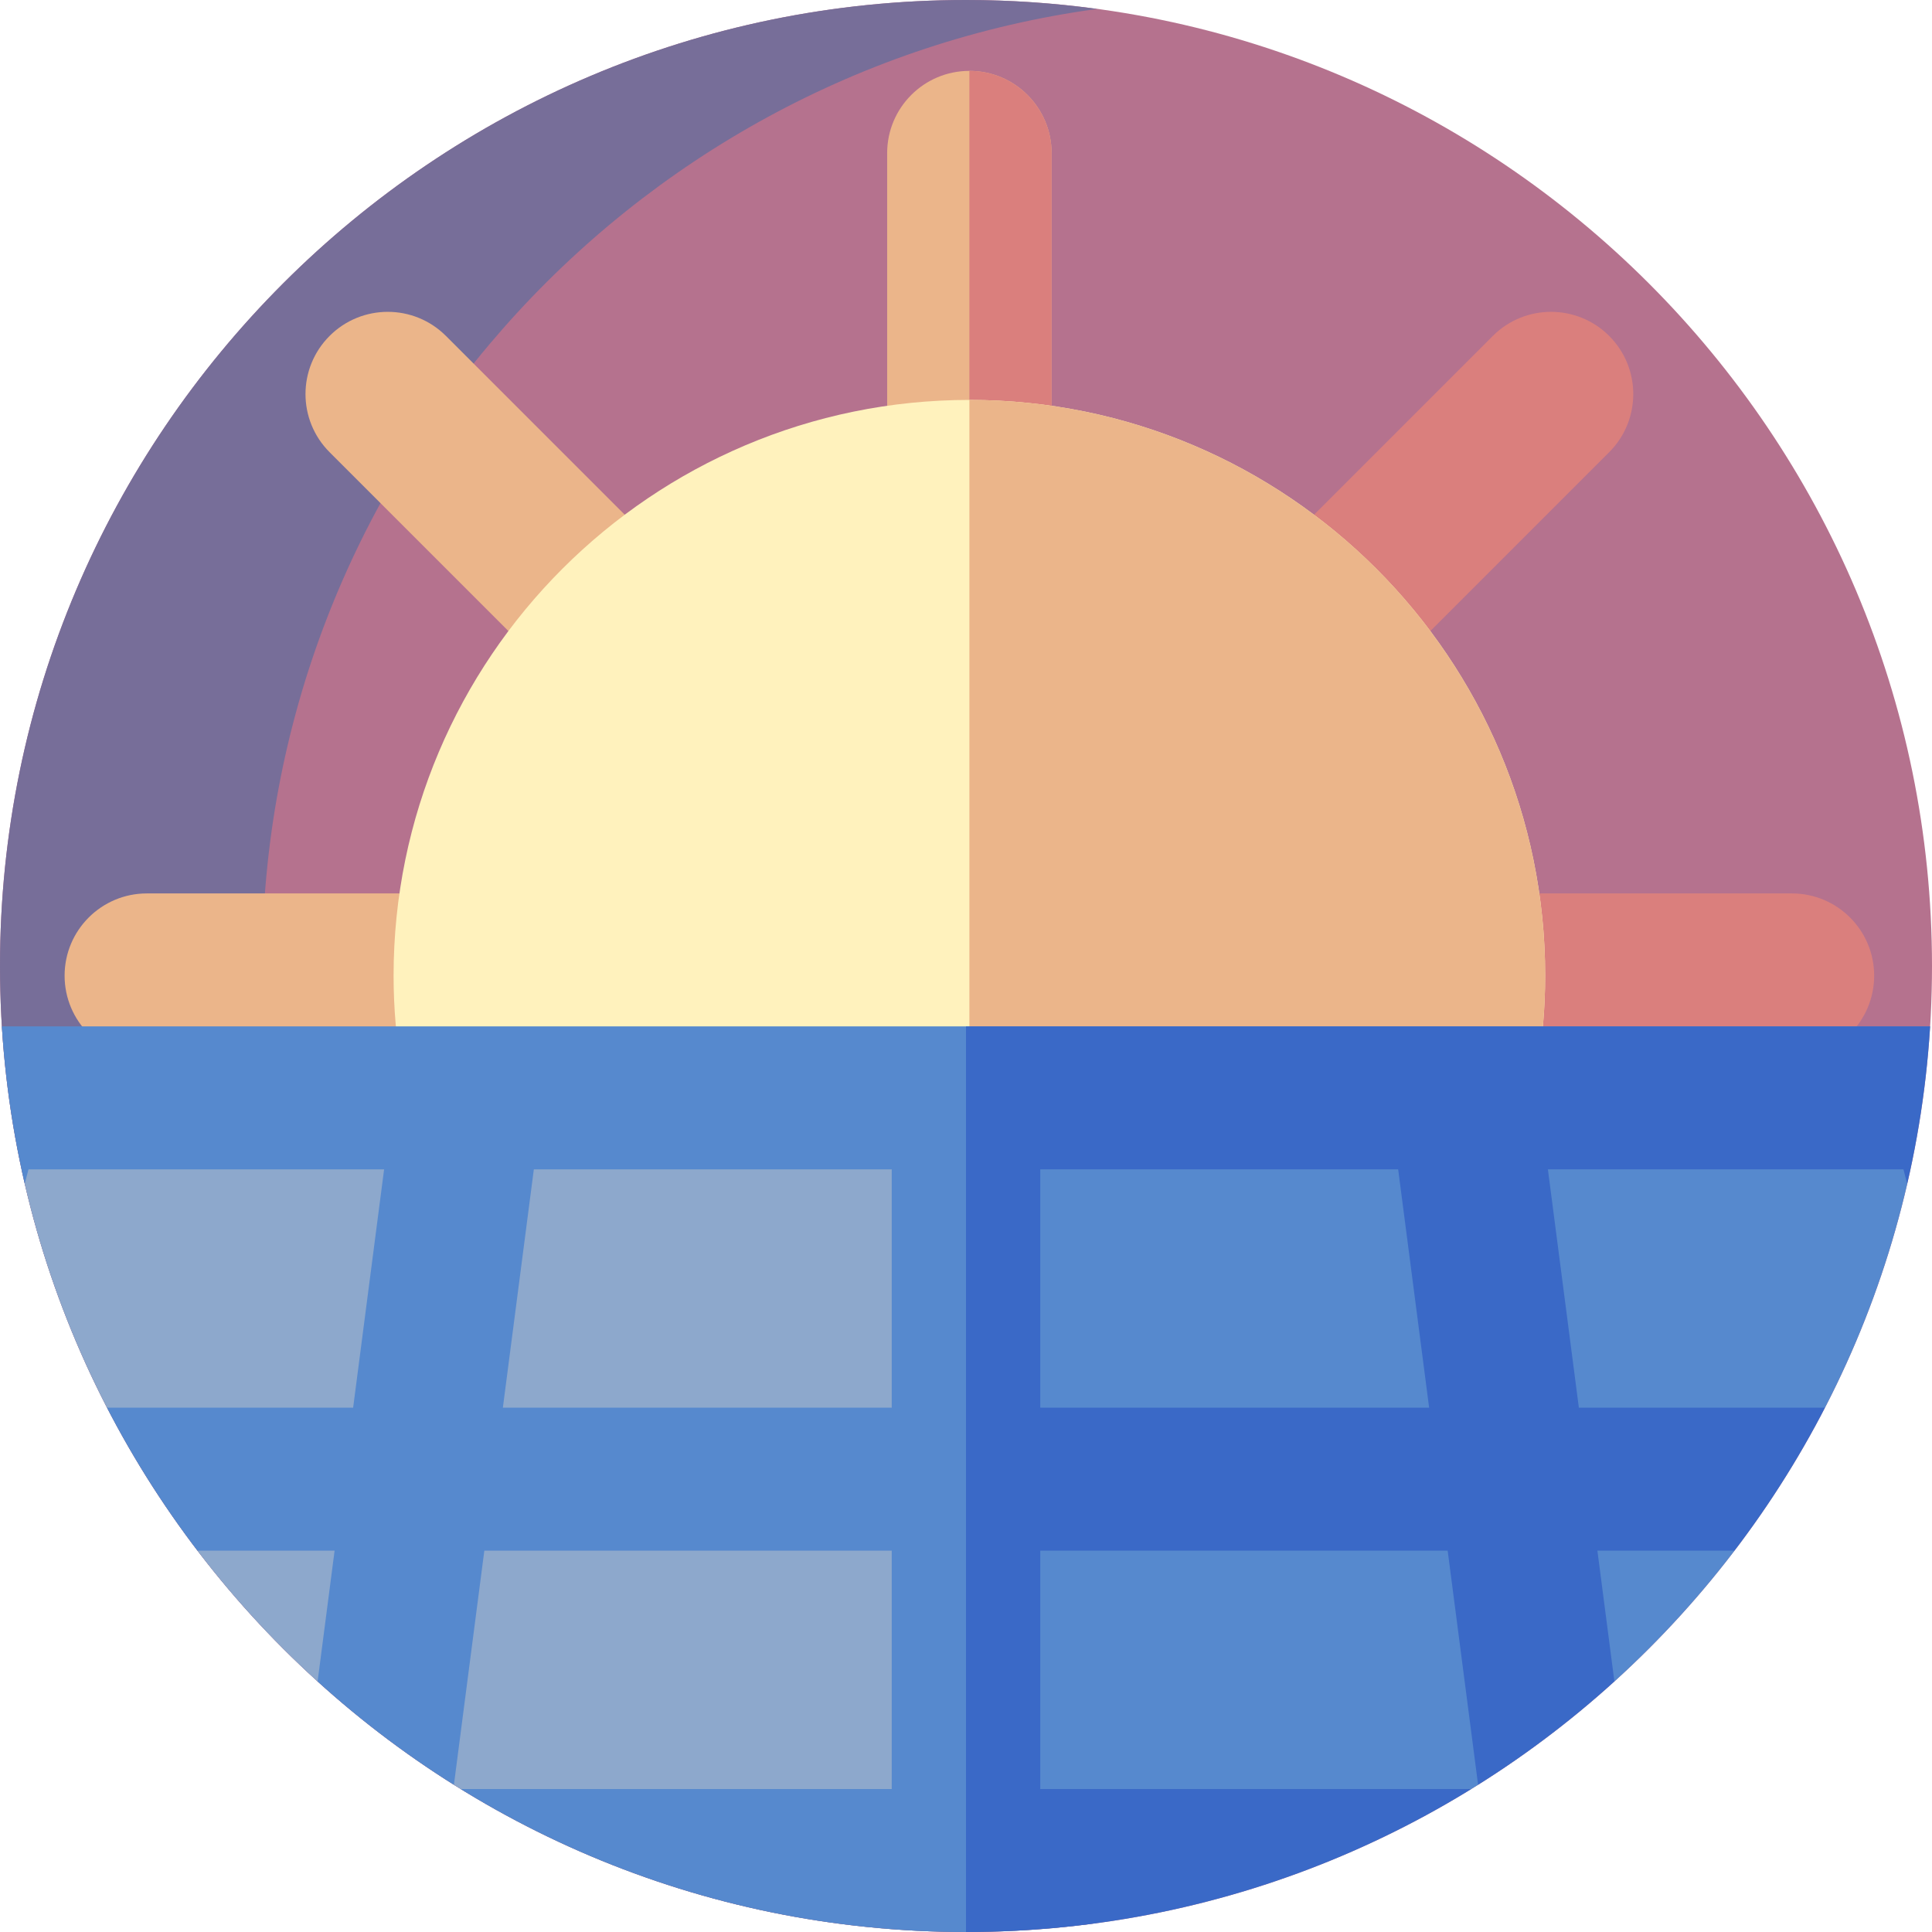
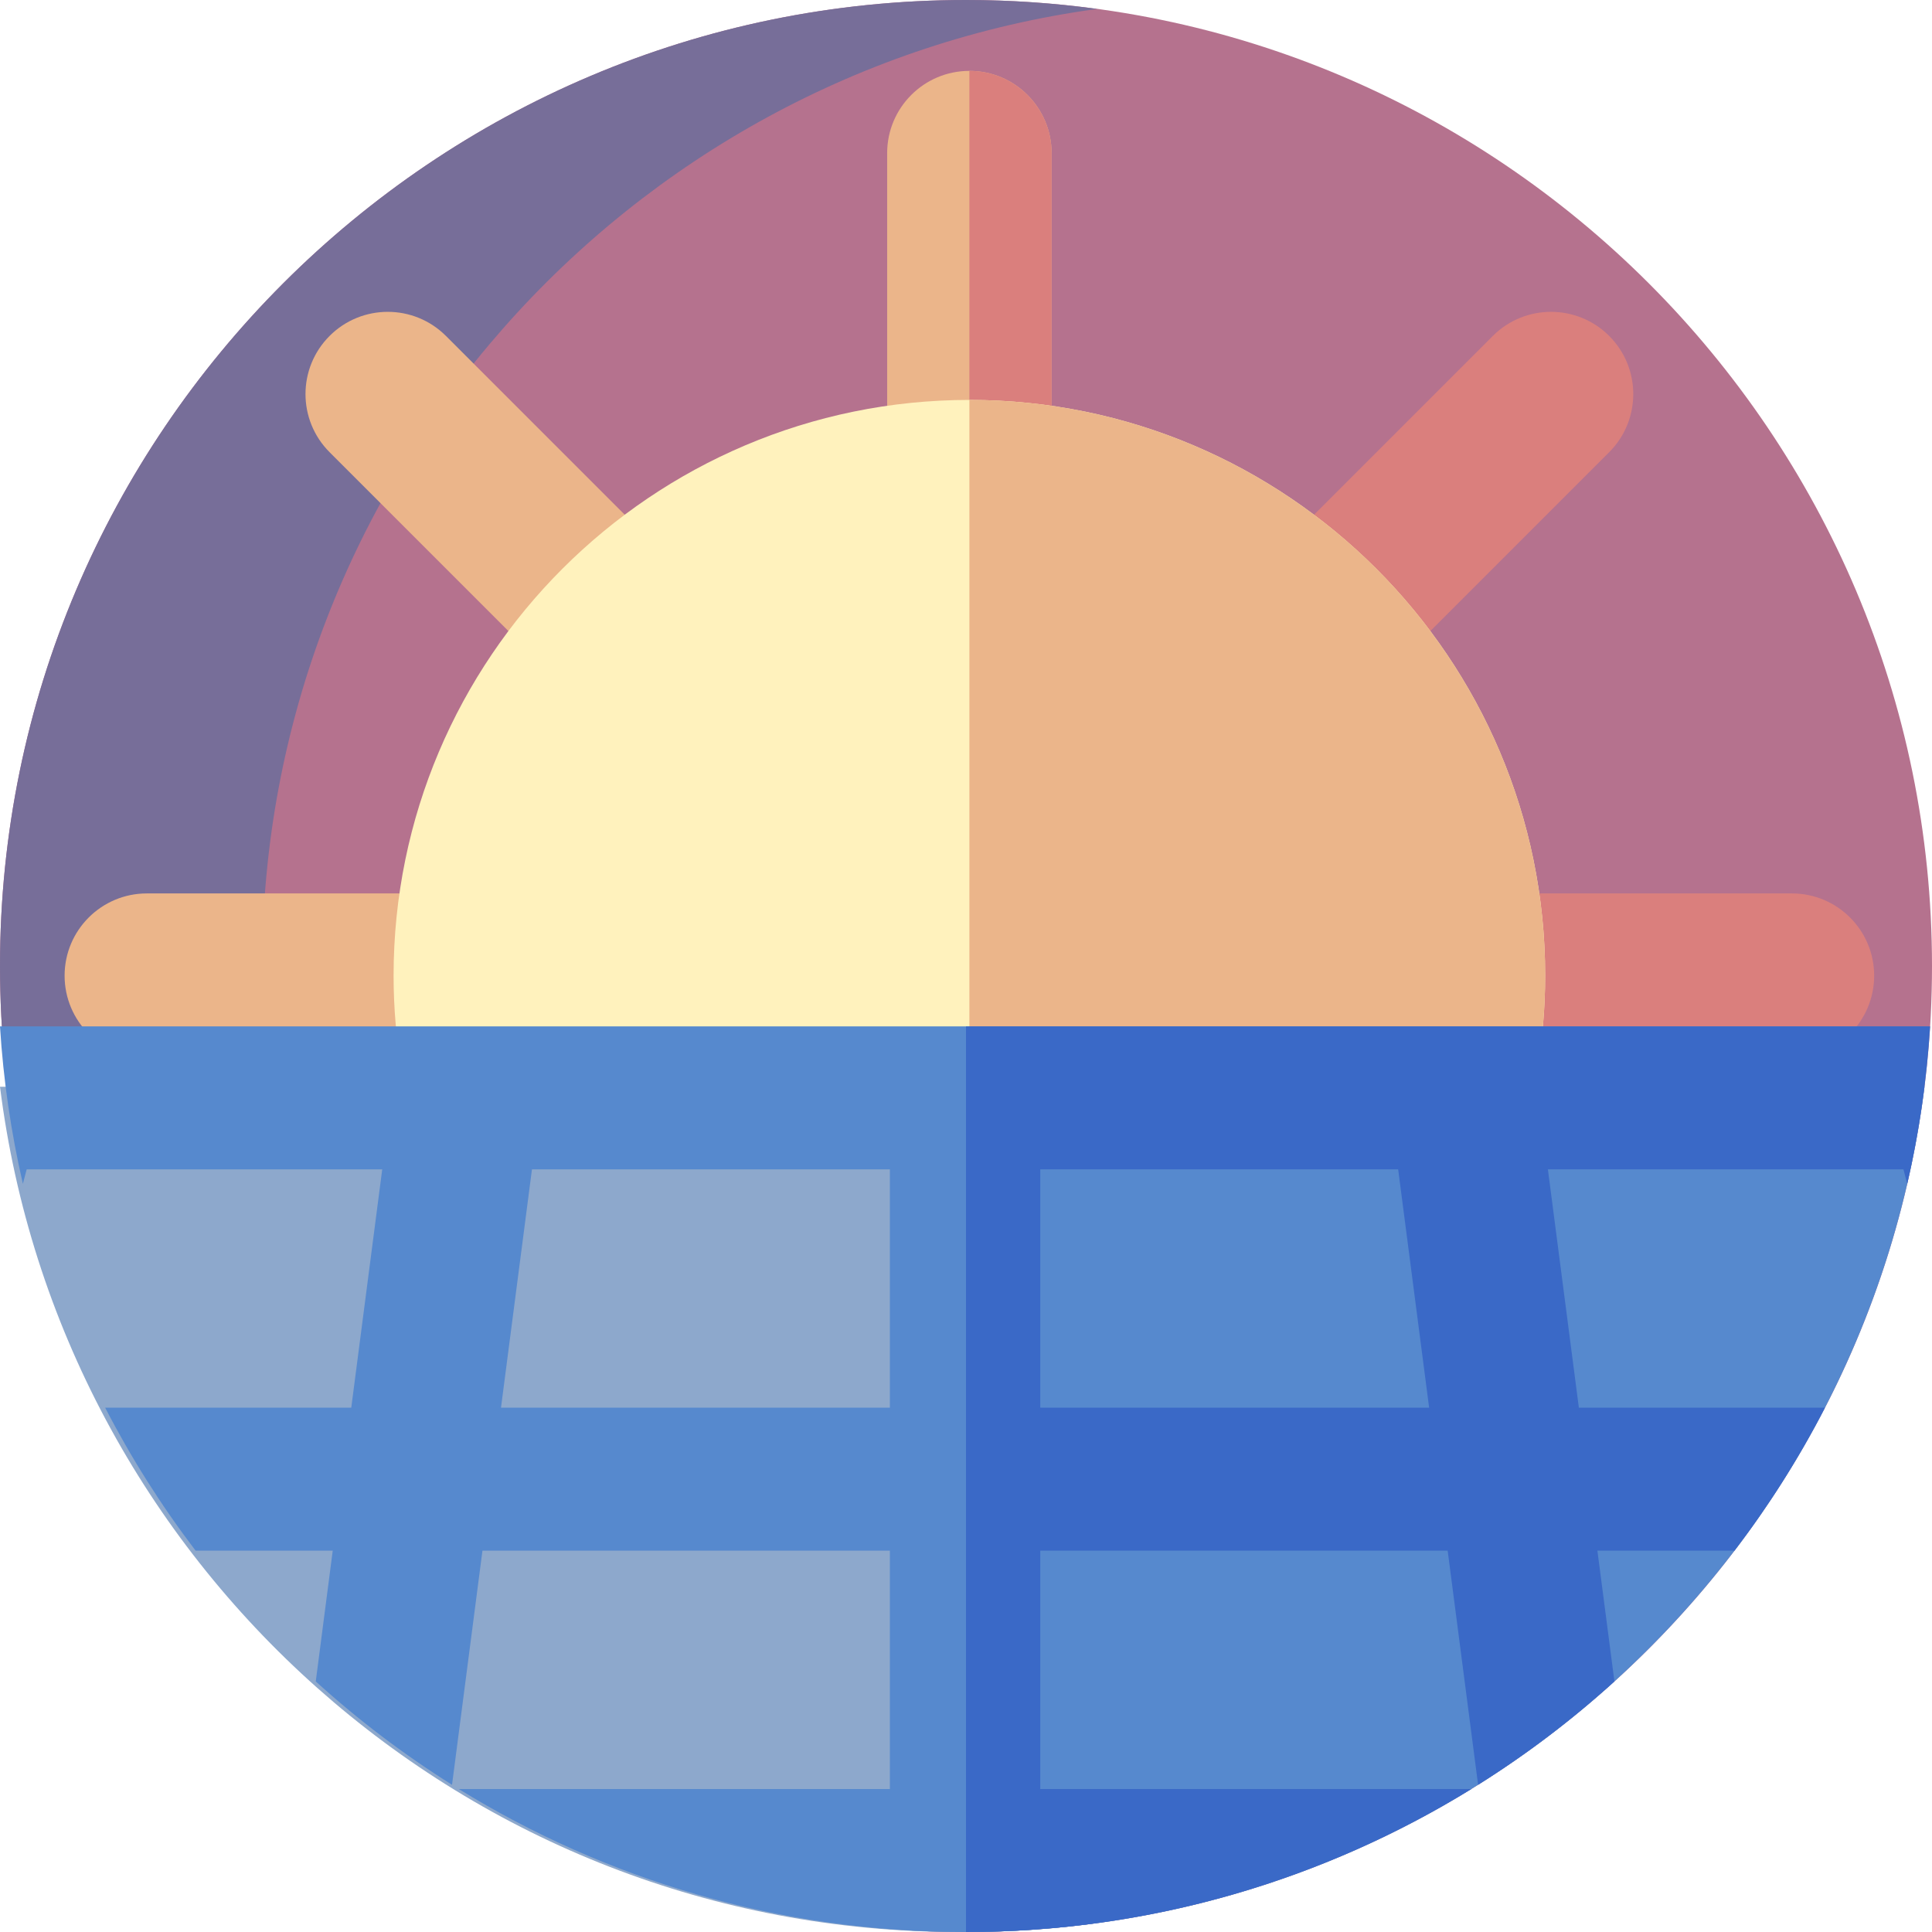
<svg xmlns="http://www.w3.org/2000/svg" width="32" height="32" viewBox="0 0 32 32" fill="none">
  <path d="M16 32C7.178 32 0 24.823 0 16C0 7.178 7.178 0 16 0C24.822 0 32 7.178 32 16C32 24.823 24.822 32 16 32Z" fill="#B5728E" />
  <path d="M4.343 16C4.343 7.914 10.372 1.211 18.171 0.148C17.461 0.051 16.736 0 16 0C7.178 0 0 7.177 0 15.999C0 24.822 7.178 32 16 32C16.736 32 17.461 31.948 18.171 31.852C10.372 30.789 4.343 24.086 4.343 16V16Z" fill="#776E99" />
  <path d="M29.68 17.523H24.23C23.478 17.523 22.868 16.913 22.868 16.16C22.868 15.408 23.478 14.798 24.23 14.798H29.68C30.432 14.798 31.042 15.408 31.042 16.16C31.042 16.913 30.432 17.523 29.68 17.523Z" fill="#DA7F7D" />
  <path d="M7.882 17.523H2.432C1.68 17.523 1.07 16.913 1.07 16.16C1.07 15.408 1.68 14.798 2.432 14.798H7.882C8.634 14.798 9.244 15.408 9.244 16.16C9.244 16.913 8.634 17.523 7.882 17.523Z" fill="#EBB58A" />
  <path d="M16.056 9.349C15.304 9.349 14.694 8.739 14.694 7.986V2.537C14.694 1.784 15.304 1.174 16.056 1.174C16.808 1.174 17.418 1.784 17.418 2.537V7.986C17.418 8.739 16.808 9.349 16.056 9.349Z" fill="#EBB58A" />
  <path d="M16.056 9.349C16.808 9.349 17.418 8.739 17.418 7.986V2.537C17.418 1.784 16.808 1.174 16.056 1.174V9.349Z" fill="#DA7F7D" />
  <path d="M20.873 11.344C20.341 10.812 20.341 9.949 20.873 9.417L24.726 5.564C25.258 5.032 26.121 5.032 26.653 5.564C27.185 6.096 27.185 6.958 26.653 7.49L22.799 11.344C22.267 11.876 21.405 11.876 20.873 11.344V11.344Z" fill="#DA7F7D" />
  <path d="M9.313 11.344L5.459 7.49C4.927 6.958 4.927 6.096 5.459 5.564C5.991 5.032 6.854 5.032 7.386 5.564L11.239 9.417C11.771 9.949 11.771 10.812 11.239 11.344C10.707 11.876 9.845 11.876 9.313 11.344V11.344Z" fill="#EBB58A" />
  <path d="M23.755 20.248H8.357C7.78 20.248 7.265 19.884 7.072 19.34C6.705 18.303 6.519 17.233 6.519 16.16C6.519 10.902 10.797 6.624 16.056 6.624C21.314 6.624 25.593 10.902 25.593 16.16C25.593 17.233 25.407 18.303 25.04 19.34C24.847 19.884 24.332 20.248 23.755 20.248V20.248Z" fill="#FFF2BD" />
  <path d="M23.755 20.248C24.332 20.248 24.847 19.884 25.04 19.34C25.407 18.303 25.593 17.233 25.593 16.16C25.593 10.902 21.314 6.624 16.056 6.624V20.248H23.755Z" fill="#EBB58A" />
-   <mask id="mask0_366_59" style="mask-type:alpha" maskUnits="userSpaceOnUse" x="0" y="0" width="32" height="32">
-     <path d="M16 32C7.178 32 0 24.823 0 16C0 7.178 7.178 0 16 0C24.822 0 32 7.178 32 16C32 24.823 24.822 32 16 32Z" fill="#00C3FF" />
-   </mask>
-   <g mask="url(#mask0_366_59)">
-     <g filter="url(#filter0_d_366_59)">
-       <path d="M-0.68 18H32.681L36 32H-4L-0.68 18Z" fill="#8DA8CC" />
-       <path d="M16 32H36L32.681 18H16V32Z" fill="#5689CE" />
-       <path d="M36.963 30.529L33.682 17.897C33.545 17.37 33.053 17 32.488 17H-0.488C-1.053 17 -1.545 17.37 -1.682 17.897L-4.963 30.529C-5.055 30.882 -4.973 31.257 -4.739 31.545C-4.506 31.832 -4.148 32 -3.769 32H35.77C36.148 32 36.506 31.832 36.739 31.545C36.973 31.257 37.055 30.882 36.963 30.529V30.529ZM32.553 23.316H26.151L25.638 19.368H31.527L32.553 23.316ZM14.77 19.368V23.316H8.329L8.842 19.368H14.77ZM14.77 25.684V29.632H7.509L8.022 25.684H14.77ZM17.23 25.684H23.978L24.491 29.632H17.23V25.684ZM17.23 23.316V19.368H23.158L23.671 23.316H17.23ZM0.472 19.368H6.362L5.849 23.316H-0.553L0.472 19.368ZM-1.168 25.684H5.542L5.029 29.632H-2.194L-1.168 25.684ZM26.971 29.632L26.458 25.684H33.168L34.194 29.632H26.971Z" fill="#5689CE" />
-       <path d="M33.682 17.897C33.545 17.37 33.053 17 32.488 17H16V32H35.77C36.148 32 36.506 31.832 36.739 31.545C36.973 31.257 37.055 30.882 36.963 30.529L33.682 17.897ZM17.23 19.368H23.158L23.671 23.316H17.23V19.368ZM17.23 29.632V25.684H23.978L24.491 29.632H17.23ZM25.638 19.368H31.527L32.553 23.316H26.151L25.638 19.368ZM26.971 29.632L26.458 25.684H33.168L34.194 29.632H26.971Z" fill="#3A69C7" />
-     </g>
-   </g>
-   <defs>
-     <filter id="filter0_d_366_59" x="-9" y="17" width="50" height="23" filterUnits="userSpaceOnUse" color-interpolation-filters="sRGB">
-       <feFlood flood-opacity="0" result="BackgroundImageFix" />
-       <feColorMatrix in="SourceAlpha" type="matrix" values="0 0 0 0 0 0 0 0 0 0 0 0 0 0 0 0 0 0 127 0" result="hardAlpha" />
-       <feOffset dy="4" />
-       <feGaussianBlur stdDeviation="2" />
-       <feComposite in2="hardAlpha" operator="out" />
-       <feColorMatrix type="matrix" values="0 0 0 0 0 0 0 0 0 0 0 0 0 0 0 0 0 0 0.25 0" />
-       <feBlend mode="normal" in2="BackgroundImageFix" result="effect1_dropShadow_366_59" />
-       <feBlend mode="normal" in="SourceGraphic" in2="effect1_dropShadow_366_59" result="shape" />
-     </filter>
-   </defs>
+   <path d="M0 18C0.987 25.882 7.731 32 15.876 32C24.021 32 30.764 25.882 31.751 18H0Z" fill="#8DA8CC" />
+   <path d="M31.876 18C30.888 25.882 24.145 32 16 32V18H31.876Z" fill="#5689CE" />
+   <path fill-rule="evenodd" clip-rule="evenodd" d="M7.599 29.632C10.036 31.133 12.903 32 15.969 32C19.035 32 21.902 31.133 24.339 29.632H17.2V25.684H23.947L24.451 29.562C25.254 29.058 26.009 28.485 26.709 27.85L26.427 25.684H28.698C29.263 24.943 29.766 24.151 30.197 23.316H26.12L25.607 19.368H31.497L31.559 19.608C31.755 18.762 31.883 17.891 31.938 17H0C0.055 17.891 0.184 18.762 0.379 19.608L0.442 19.368H6.331L5.818 23.316H1.742C2.173 24.151 2.675 24.943 3.24 25.684H5.511L5.23 27.85C5.929 28.485 6.684 29.058 7.487 29.562L7.991 25.684H14.739V29.632H7.599ZM14.739 23.316V19.368H8.811L8.298 23.316H14.739ZM17.2 19.368V23.316H23.64L23.127 19.368H17.2Z" fill="#5689CE" />
+   <path fill-rule="evenodd" clip-rule="evenodd" d="M16 32L16.006 32C19.07 31.999 21.935 31.132 24.37 29.632H17.23V25.684H23.978L24.482 29.562C25.285 29.058 26.04 28.485 26.74 27.85L26.458 25.684H28.729C29.294 24.943 29.797 24.151 30.227 23.316H26.151L25.638 19.368H31.527L31.59 19.608C31.785 18.762 31.914 17.891 31.969 17L16 17V32ZM23.158 19.368H17.23V23.316H23.671L23.158 19.368Z" fill="#3A69C7" />
</svg>
